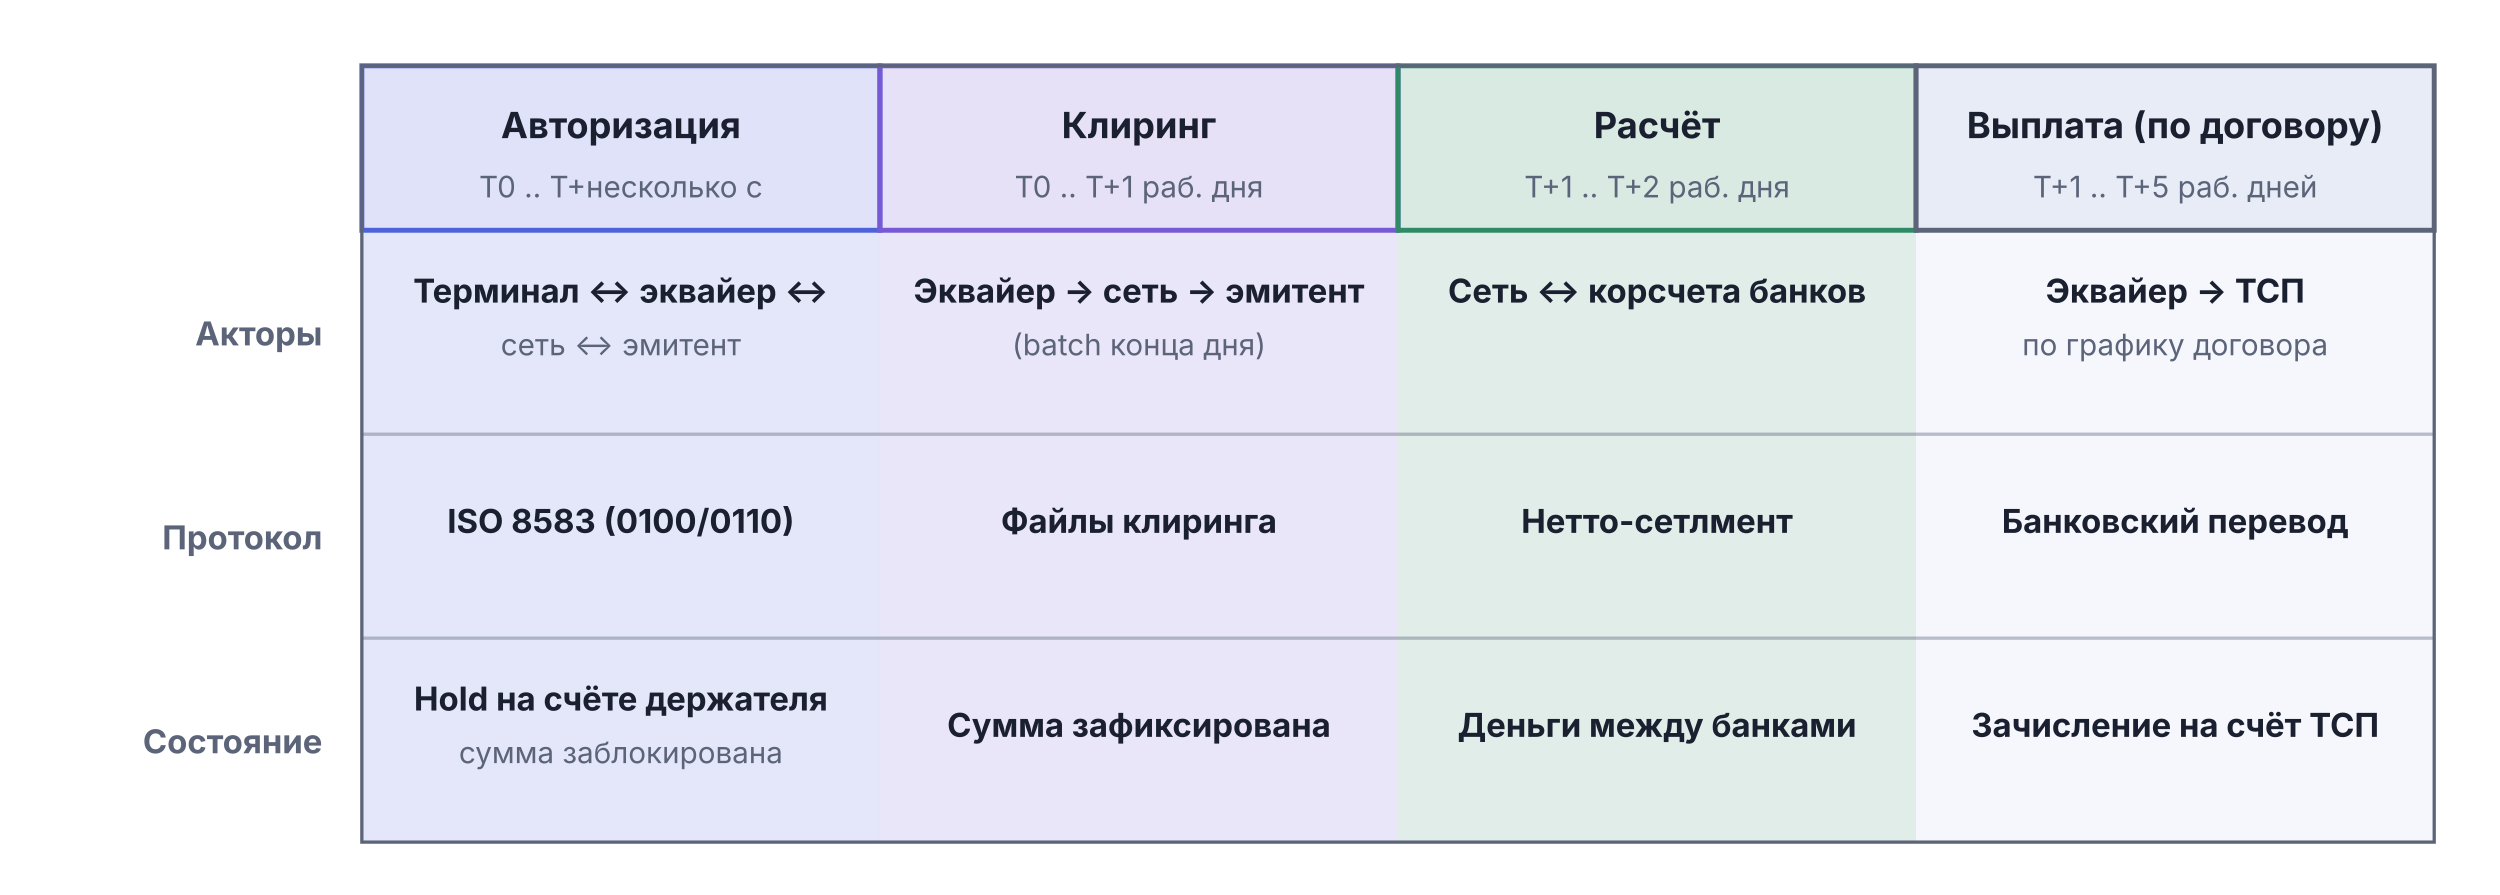
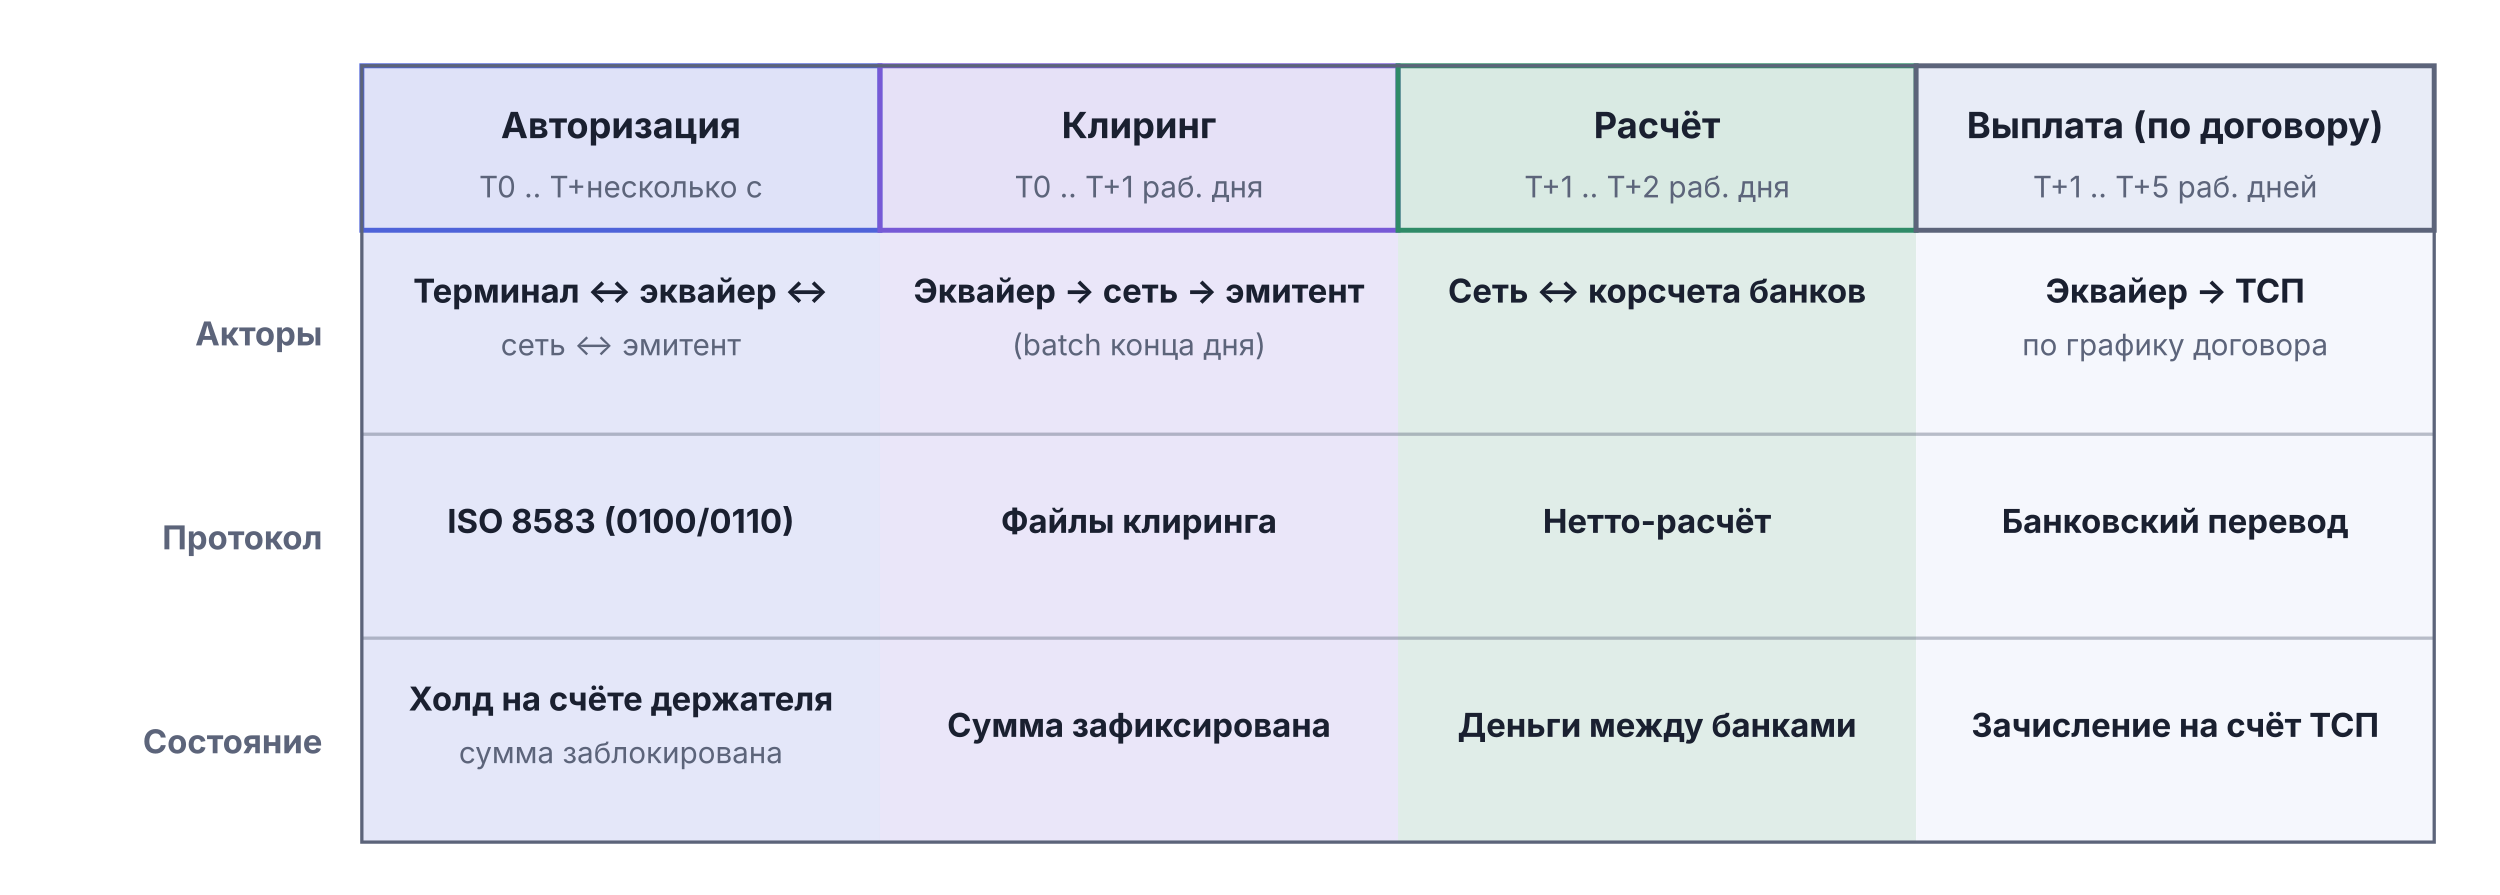
<svg xmlns="http://www.w3.org/2000/svg" viewBox="0 0 760 272" width="760" height="272">
  <rect x="110.0" y="70" width="157.5" height="186" fill="#4E63D9" fill-opacity="0.15" stroke="none" />
  <rect x="267.5" y="70" width="157.5" height="186" fill="#7759D6" fill-opacity="0.15" stroke="none" />
  <rect x="425.0" y="70" width="157.5" height="186" fill="#2F8B67" fill-opacity="0.15" stroke="none" />
  <rect x="582.5" y="70" width="157.5" height="186" fill="#F5F7FD" stroke="none" />
  <rect x="110.0" y="20" width="157.5" height="50" fill="#4E63D9" fill-opacity="0.18" stroke="#4E63D9" stroke-width="1.5" />
  <text x="188.75" y="42" text-anchor="middle" font-family="Inter, -apple-system, BlinkMacSystemFont, 'Helvetica Neue', Arial, sans-serif" font-size="11" font-weight="bold" fill="#1A2030">Авторизация</text>
  <text x="188.75" y="60" text-anchor="middle" font-family="Inter, -apple-system, BlinkMacSystemFont, 'Helvetica Neue', Arial, sans-serif" font-size="9" font-weight="normal" fill="#5C647A">T0 .. T+несколько с</text>
  <rect x="267.5" y="20" width="157.5" height="50" fill="#7759D6" fill-opacity="0.18" stroke="#7759D6" stroke-width="1.5" />
  <text x="346.25" y="42" text-anchor="middle" font-family="Inter, -apple-system, BlinkMacSystemFont, 'Helvetica Neue', Arial, sans-serif" font-size="11" font-weight="bold" fill="#1A2030">Клиринг</text>
  <text x="346.25" y="60" text-anchor="middle" font-family="Inter, -apple-system, BlinkMacSystemFont, 'Helvetica Neue', Arial, sans-serif" font-size="9" font-weight="normal" fill="#5C647A">T0 .. T+1 раб. дня</text>
  <rect x="425.0" y="20" width="157.5" height="50" fill="#2F8B67" fill-opacity="0.18" stroke="#2F8B67" stroke-width="1.5" />
  <text x="503.75" y="42" text-anchor="middle" font-family="Inter, -apple-system, BlinkMacSystemFont, 'Helvetica Neue', Arial, sans-serif" font-size="11" font-weight="bold" fill="#1A2030">Расчёт</text>
  <text x="503.75" y="60" text-anchor="middle" font-family="Inter, -apple-system, BlinkMacSystemFont, 'Helvetica Neue', Arial, sans-serif" font-size="9" font-weight="normal" fill="#5C647A">T+1 .. T+2 раб. дня</text>
  <rect x="582.5" y="20" width="157.5" height="50" fill="#E8ECF7" stroke="#5C647A" stroke-width="1.5" />
  <text x="661.25" y="42" text-anchor="middle" font-family="Inter, -apple-system, BlinkMacSystemFont, 'Helvetica Neue', Arial, sans-serif" font-size="11" font-weight="bold" fill="#1A2030">Выплата (по договору)</text>
  <text x="661.25" y="60" text-anchor="middle" font-family="Inter, -apple-system, BlinkMacSystemFont, 'Helvetica Neue', Arial, sans-serif" font-size="9" font-weight="normal" fill="#5C647A">T+1 .. T+5 раб. дней</text>
  <text x="98" y="105.0" text-anchor="end" font-family="Inter, -apple-system, BlinkMacSystemFont, 'Helvetica Neue', Arial, sans-serif" font-size="10" font-weight="bold" fill="#5C647A">Акторы</text>
  <text x="98" y="167.0" text-anchor="end" font-family="Inter, -apple-system, BlinkMacSystemFont, 'Helvetica Neue', Arial, sans-serif" font-size="10" font-weight="bold" fill="#5C647A">Протокол</text>
  <text x="98" y="229.0" text-anchor="end" font-family="Inter, -apple-system, BlinkMacSystemFont, 'Helvetica Neue', Arial, sans-serif" font-size="10" font-weight="bold" fill="#5C647A">Состояние</text>
  <text x="188.75" y="92" text-anchor="middle" font-family="Inter, -apple-system, BlinkMacSystemFont, 'Helvetica Neue', Arial, sans-serif" font-size="10" font-weight="bold" fill="#1A2030">Терминал ↔ эквайер ↔</text>
  <text x="188.75" y="108" text-anchor="middle" font-family="Inter, -apple-system, BlinkMacSystemFont, 'Helvetica Neue', Arial, sans-serif" font-size="9" font-weight="normal" fill="#5C647A">сеть ↔ эмитент</text>
-   <text x="188.75" y="216" text-anchor="middle" font-family="Inter, -apple-system, BlinkMacSystemFont, 'Helvetica Neue', Arial, sans-serif" font-size="10" font-weight="bold" fill="#1A2030">Hold на счёте держателя</text>
+   <text x="188.75" y="216" text-anchor="middle" font-family="Inter, -apple-system, BlinkMacSystemFont, 'Helvetica Neue', Arial, sans-serif" font-size="10" font-weight="bold" fill="#1A2030">Холд на счёте держателя</text>
  <text x="188.75" y="232" text-anchor="middle" font-family="Inter, -apple-system, BlinkMacSystemFont, 'Helvetica Neue', Arial, sans-serif" font-size="9" font-weight="normal" fill="#5C647A">сумма заблокирована</text>
  <text x="346.25" y="92" text-anchor="middle" font-family="Inter, -apple-system, BlinkMacSystemFont, 'Helvetica Neue', Arial, sans-serif" font-size="10" font-weight="bold" fill="#1A2030">Эквайер → сеть → эмитент</text>
  <text x="346.25" y="108" text-anchor="middle" font-family="Inter, -apple-system, BlinkMacSystemFont, 'Helvetica Neue', Arial, sans-serif" font-size="9" font-weight="normal" fill="#5C647A">(batch конца дня)</text>
  <text x="661.25" y="92" text-anchor="middle" font-family="Inter, -apple-system, BlinkMacSystemFont, 'Helvetica Neue', Arial, sans-serif" font-size="10" font-weight="bold" fill="#1A2030">Эквайер → ТСП</text>
  <text x="661.25" y="108" text-anchor="middle" font-family="Inter, -apple-system, BlinkMacSystemFont, 'Helvetica Neue', Arial, sans-serif" font-size="9" font-weight="normal" fill="#5C647A">по графику договора</text>
  <text x="503.75" y="92" text-anchor="middle" font-family="Inter, -apple-system, BlinkMacSystemFont, 'Helvetica Neue', Arial, sans-serif" font-size="10" font-weight="bold" fill="#1A2030">Сеть ↔ корсчета банков</text>
  <text x="188.75" y="162" text-anchor="middle" font-family="Inter, -apple-system, BlinkMacSystemFont, 'Helvetica Neue', Arial, sans-serif" font-size="10" font-weight="bold" fill="#1A2030">ISO 8583 (0100/0110)</text>
  <text x="346.25" y="162" text-anchor="middle" font-family="Inter, -apple-system, BlinkMacSystemFont, 'Helvetica Neue', Arial, sans-serif" font-size="10" font-weight="bold" fill="#1A2030">Файлы клиринга</text>
-   <text x="503.75" y="162" text-anchor="middle" font-family="Inter, -apple-system, BlinkMacSystemFont, 'Helvetica Neue', Arial, sans-serif" font-size="10" font-weight="bold" fill="#1A2030">Нетто-сетлмент</text>
+   <text x="503.75" y="162" text-anchor="middle" font-family="Inter, -apple-system, BlinkMacSystemFont, 'Helvetica Neue', Arial, sans-serif" font-size="10" font-weight="bold" fill="#1A2030">Нетто-расчёт</text>
  <text x="661.25" y="162" text-anchor="middle" font-family="Inter, -apple-system, BlinkMacSystemFont, 'Helvetica Neue', Arial, sans-serif" font-size="10" font-weight="bold" fill="#1A2030">Банковский перевод</text>
  <text x="346.25" y="224" text-anchor="middle" font-family="Inter, -apple-system, BlinkMacSystemFont, 'Helvetica Neue', Arial, sans-serif" font-size="10" font-weight="bold" fill="#1A2030">Сумма зафиксирована</text>
  <text x="503.75" y="224" text-anchor="middle" font-family="Inter, -apple-system, BlinkMacSystemFont, 'Helvetica Neue', Arial, sans-serif" font-size="10" font-weight="bold" fill="#1A2030">Деньги между банками</text>
  <text x="661.25" y="224" text-anchor="middle" font-family="Inter, -apple-system, BlinkMacSystemFont, 'Helvetica Neue', Arial, sans-serif" font-size="10" font-weight="bold" fill="#1A2030">Зачисление на счёт ТСП</text>
  <line x1="110" y1="132" x2="740" y2="132" stroke="#5C647A" stroke-width="1" stroke-opacity="0.4" />
  <line x1="110" y1="194" x2="740" y2="194" stroke="#5C647A" stroke-width="1" stroke-opacity="0.4" />
  <rect x="110" y="20" width="630" height="236" rx="0" fill="none" stroke="#5C647A" stroke-width="1" />
</svg>
